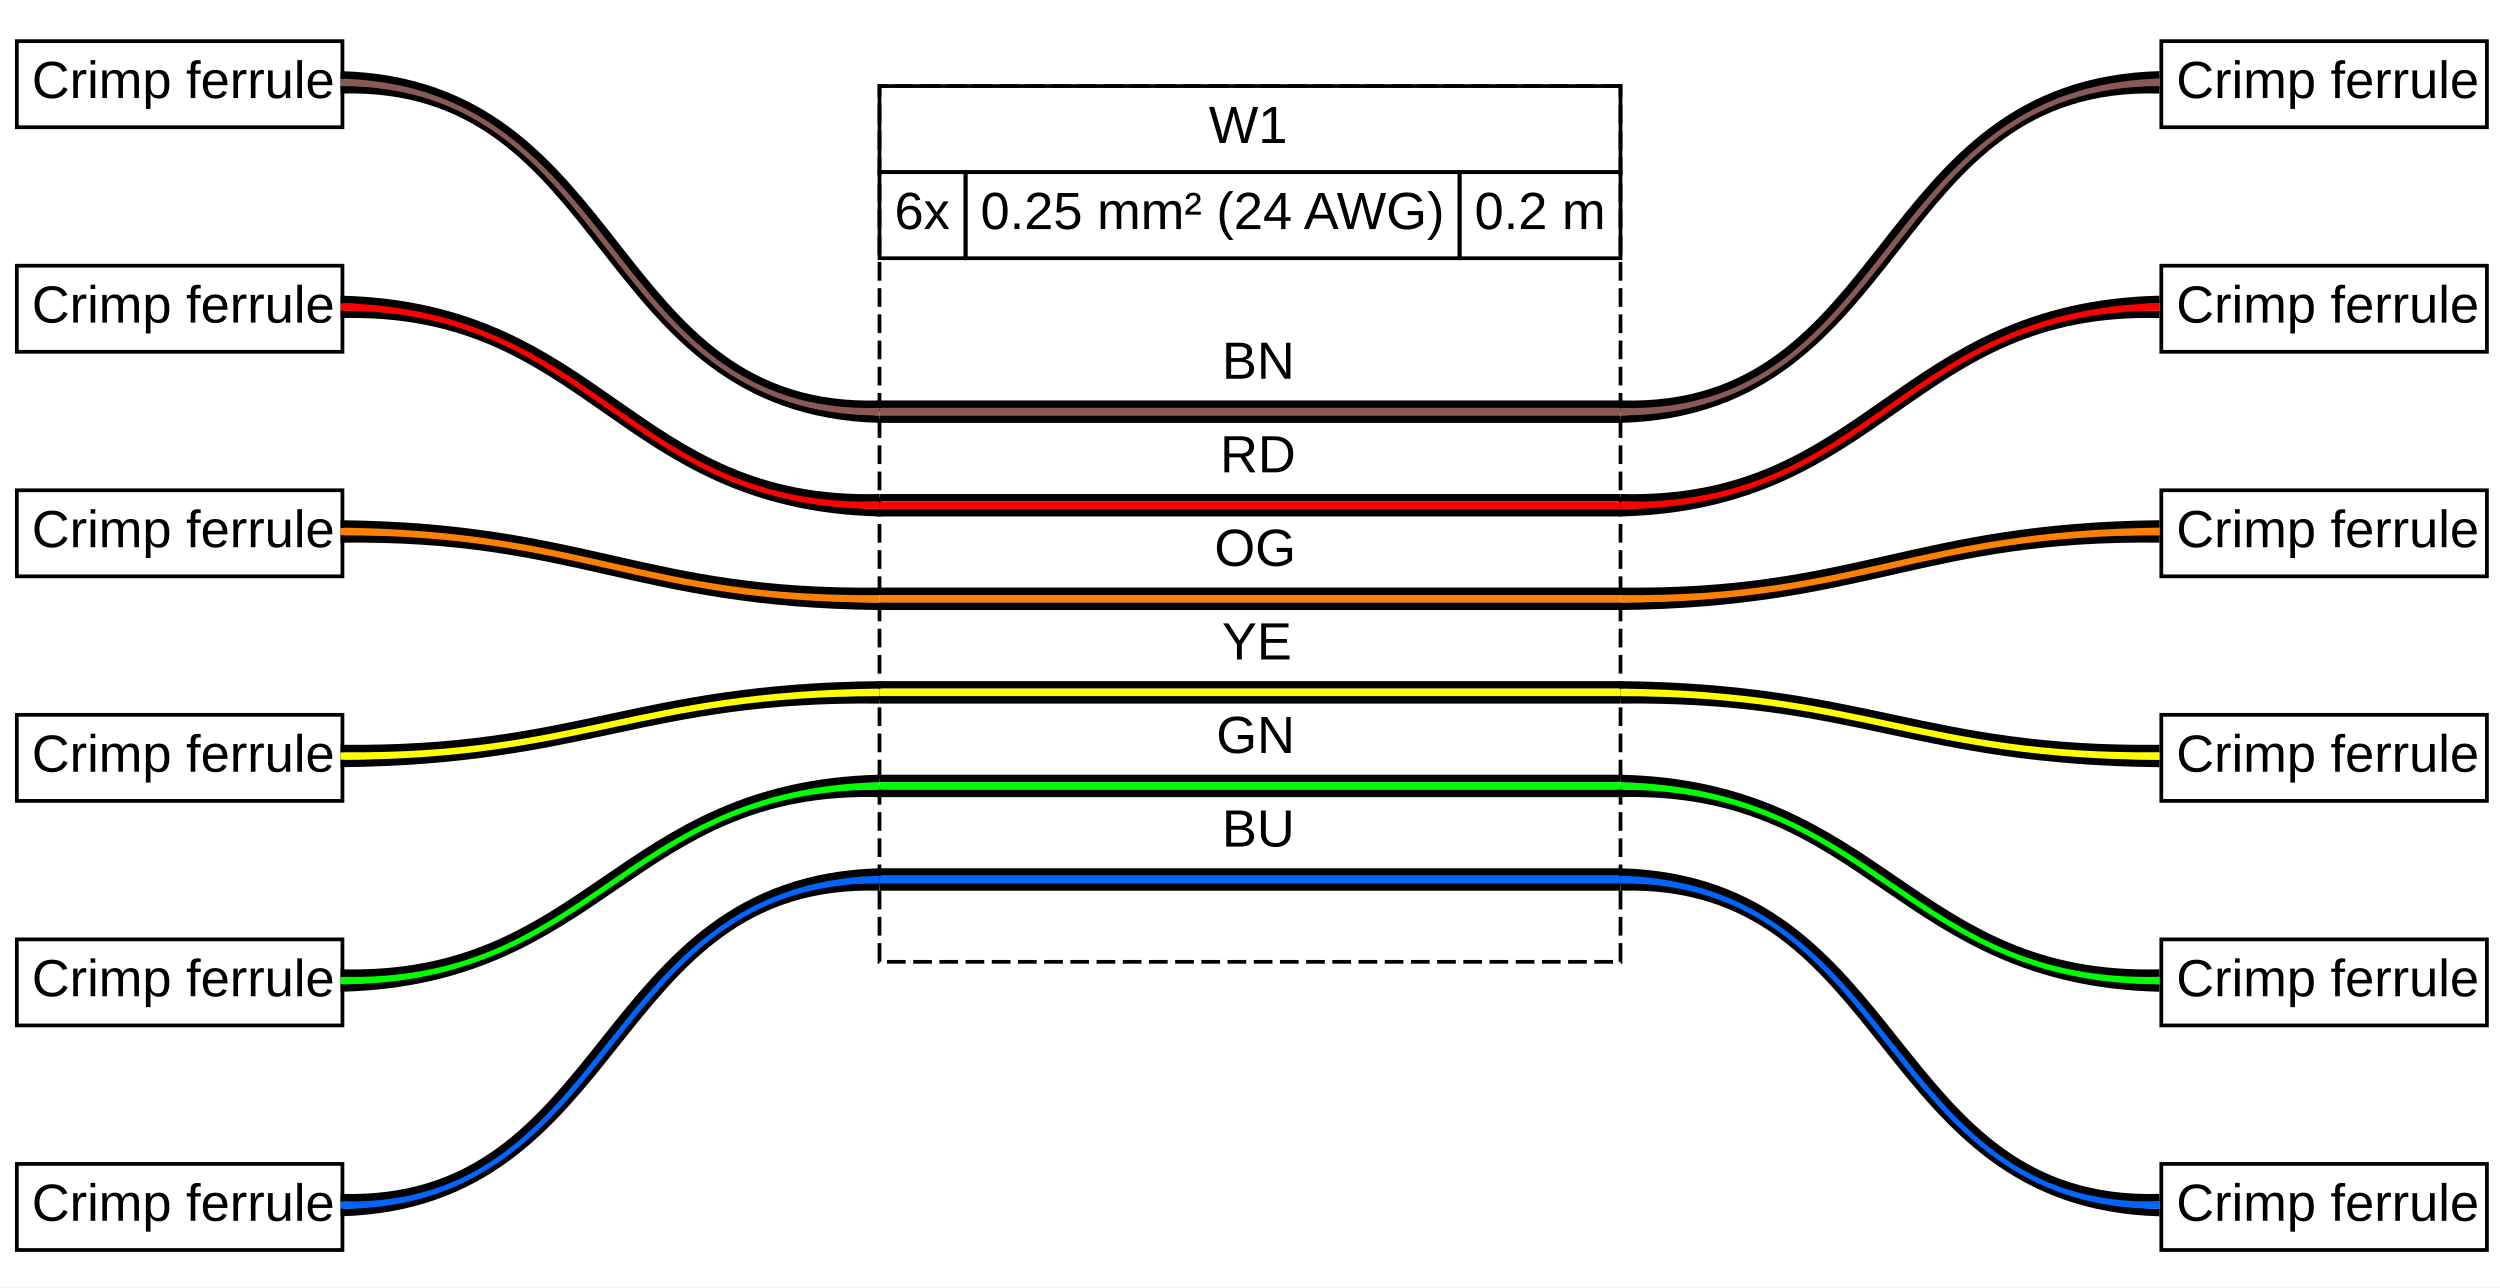
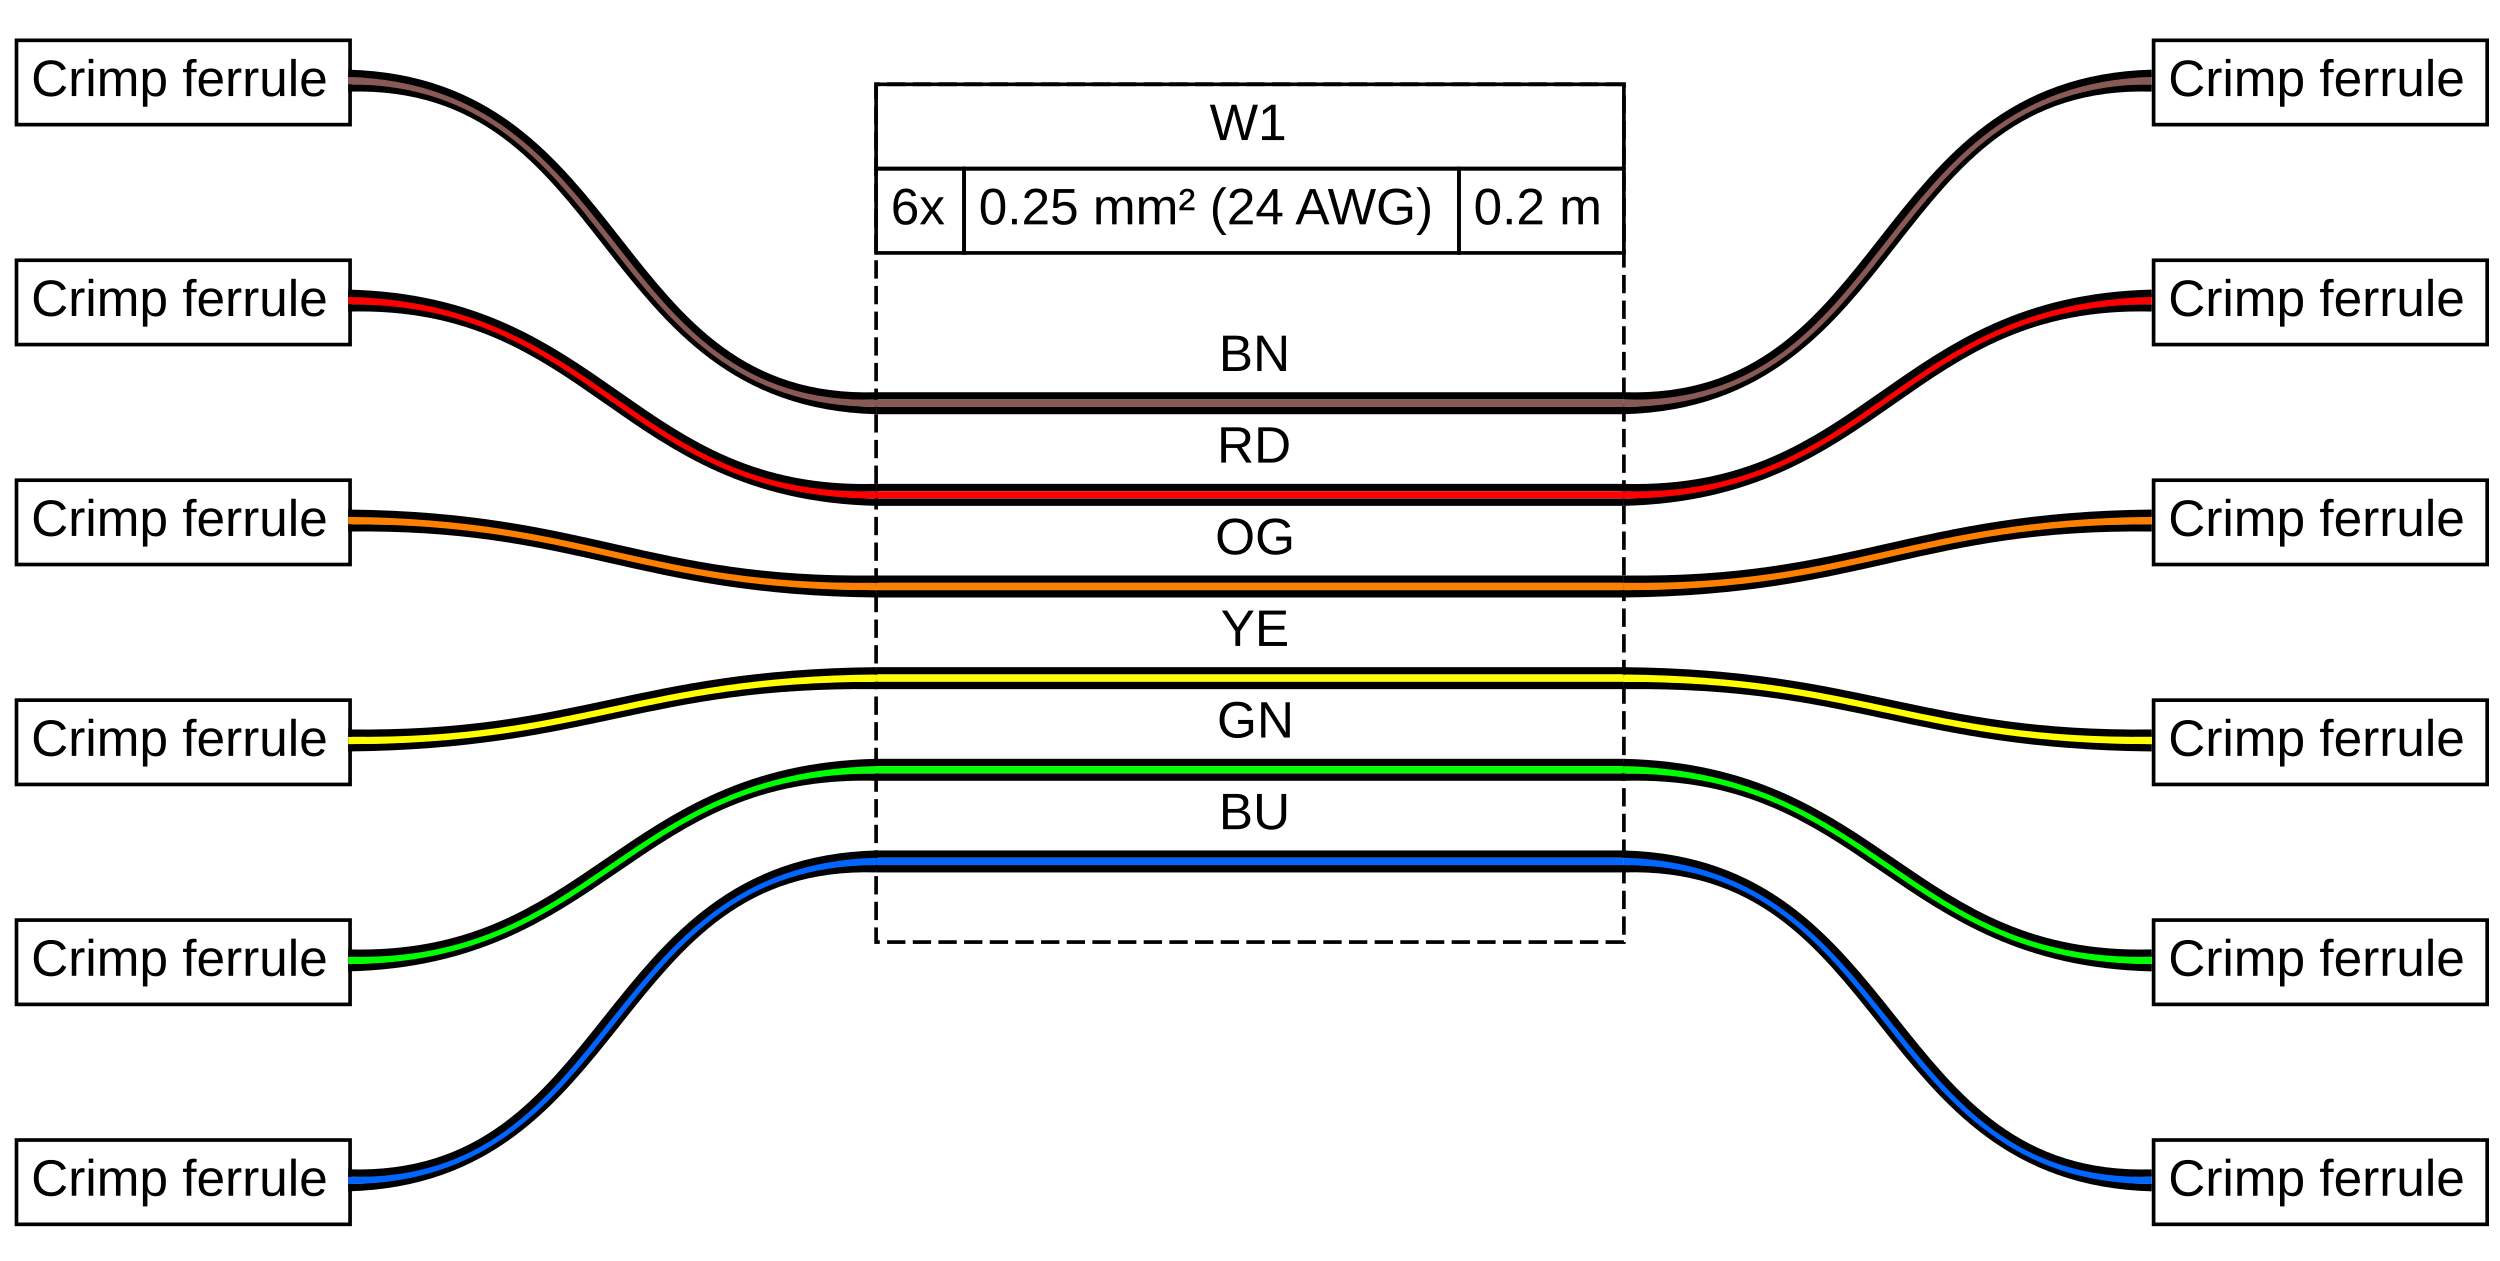
- <svg xmlns="http://www.w3.org/2000/svg" width="668pt" height="344pt" viewBox="0.00 0.00 668.00 344.00">
+ <svg xmlns="http://www.w3.org/2000/svg" width="682pt" height="344pt" viewBox="0.00 0.00 682.00 344.00">
  <g id="graph0" class="graph" transform="scale(1 1) rotate(0) translate(4 340)">
-     <polygon fill="white" stroke="transparent" points="-4,4 -4,-340 664,-340 664,4 -4,4" />
+     <polygon fill="#ffffff" stroke="transparent" points="-4,4 -4,-340 678,-340 678,4 -4,4" />
    <g id="node1" class="node">
-       <polygon fill="white" stroke="transparent" points="87,-336 0,-336 0,-300 87,-300 87,-336" />
-       <polygon fill="none" stroke="black" points="0.5,-306 0.5,-329 87.5,-329 87.5,-306 0.5,-306" />
-       <text text-anchor="start" x="4.5" y="-313.8" font-family="arial" font-size="14.00">Crimp ferrule</text>
+       <polygon fill="#ffffff" stroke="transparent" points="91,-336 0,-336 0,-300 91,-300 91,-336" />
+       <polygon fill="none" stroke="#000000" points=".5,-306 .5,-329 91.5,-329 91.5,-306 .5,-306" />
+       <text text-anchor="start" x="4.5" y="-313.8" font-family="arial" font-size="14.00" fill="#000000">Crimp ferrule</text>
    </g>
    <g id="node13" class="node">
-       <polygon fill="white" stroke="black" stroke-dasharray="5,2" points="429,-317 231,-317 231,-83 429,-83 429,-317" />
-       <polygon fill="none" stroke="black" points="231,-294 231,-317 429,-317 429,-294 231,-294" />
-       <text text-anchor="start" x="319" y="-301.8" font-family="arial" font-size="14.00">W1</text>
-       <polygon fill="none" stroke="black" points="231,-271 231,-294 254,-294 254,-271 231,-271" />
-       <text text-anchor="start" x="235" y="-278.8" font-family="arial" font-size="14.00">6x</text>
-       <polygon fill="none" stroke="black" points="254,-271 254,-294 386,-294 386,-271 254,-271" />
-       <text text-anchor="start" x="258" y="-278.8" font-family="arial" font-size="14.00">0.25 mm² (24 AWG)</text>
-       <polygon fill="none" stroke="black" points="386,-271 386,-294 429,-294 429,-271 386,-271" />
-       <text text-anchor="start" x="390" y="-278.8" font-family="arial" font-size="14.00">0.2 m</text>
-       <text text-anchor="start" x="259.5" y="-257.8" font-family="arial" font-size="14.00"> </text>
-       <text text-anchor="start" x="322.5" y="-238.8" font-family="arial" font-size="14.00">BN</text>
-       <polygon fill="#000000" stroke="transparent" points="231,-231 231,-233 429,-233 429,-231 231,-231" />
-       <polygon fill="#895956" stroke="transparent" points="231,-229 231,-231 429,-231 429,-229 231,-229" />
-       <polygon fill="#000000" stroke="transparent" points="231,-227 231,-229 429,-229 429,-227 231,-227" />
-       <text text-anchor="start" x="322" y="-213.8" font-family="arial" font-size="14.00">RD</text>
-       <polygon fill="#000000" stroke="transparent" points="231,-206 231,-208 429,-208 429,-206 231,-206" />
-       <polygon fill="#ff0000" stroke="transparent" points="231,-204 231,-206 429,-206 429,-204 231,-204" />
-       <polygon fill="#000000" stroke="transparent" points="231,-202 231,-204 429,-204 429,-202 231,-202" />
-       <text text-anchor="start" x="320.5" y="-188.8" font-family="arial" font-size="14.00">OG</text>
-       <polygon fill="#000000" stroke="transparent" points="231,-181 231,-183 429,-183 429,-181 231,-181" />
-       <polygon fill="#ff8000" stroke="transparent" points="231,-179 231,-181 429,-181 429,-179 231,-179" />
-       <polygon fill="#000000" stroke="transparent" points="231,-177 231,-179 429,-179 429,-177 231,-177" />
-       <text text-anchor="start" x="322.5" y="-163.8" font-family="arial" font-size="14.00">YE</text>
-       <polygon fill="#000000" stroke="transparent" points="231,-156 231,-158 429,-158 429,-156 231,-156" />
-       <polygon fill="#ffff00" stroke="transparent" points="231,-154 231,-156 429,-156 429,-154 231,-154" />
-       <polygon fill="#000000" stroke="transparent" points="231,-152 231,-154 429,-154 429,-152 231,-152" />
-       <text text-anchor="start" x="321" y="-138.8" font-family="arial" font-size="14.00">GN</text>
-       <polygon fill="#000000" stroke="transparent" points="231,-131 231,-133 429,-133 429,-131 231,-131" />
-       <polygon fill="#00ff00" stroke="transparent" points="231,-129 231,-131 429,-131 429,-129 231,-129" />
-       <polygon fill="#000000" stroke="transparent" points="231,-127 231,-129 429,-129 429,-127 231,-127" />
-       <text text-anchor="start" x="322.5" y="-113.8" font-family="arial" font-size="14.00">BU</text>
-       <polygon fill="#000000" stroke="transparent" points="231,-106 231,-108 429,-108 429,-106 231,-106" />
-       <polygon fill="#0066ff" stroke="transparent" points="231,-104 231,-106 429,-106 429,-104 231,-104" />
-       <polygon fill="#000000" stroke="transparent" points="231,-102 231,-104 429,-104 429,-102 231,-102" />
-       <text text-anchor="start" x="259.5" y="-88.8" font-family="arial" font-size="14.00"> </text>
+       <polygon fill="#ffffff" stroke="#000000" stroke-dasharray="5,2" points="439,-317 235,-317 235,-83 439,-83 439,-317" />
+       <polygon fill="none" stroke="#000000" points="235,-294 235,-317 439,-317 439,-294 235,-294" />
+       <text text-anchor="start" x="326" y="-301.8" font-family="arial" font-size="14.00" fill="#000000">W1</text>
+       <polygon fill="none" stroke="#000000" points="235,-271 235,-294 259,-294 259,-271 235,-271" />
+       <text text-anchor="start" x="239" y="-278.8" font-family="arial" font-size="14.00" fill="#000000">6x</text>
+       <polygon fill="none" stroke="#000000" points="259,-271 259,-294 394,-294 394,-271 259,-271" />
+       <text text-anchor="start" x="263" y="-278.8" font-family="arial" font-size="14.00" fill="#000000">0.25 mm² (24 AWG)</text>
+       <polygon fill="none" stroke="#000000" points="394,-271 394,-294 439,-294 439,-271 394,-271" />
+       <text text-anchor="start" x="398" y="-278.8" font-family="arial" font-size="14.00" fill="#000000">0.2 m</text>
+       <text text-anchor="start" x="264.5" y="-257.8" font-family="arial" font-size="14.00" fill="#000000"> </text>
+       <text text-anchor="start" x="328.5" y="-238.8" font-family="arial" font-size="14.00" fill="#000000">BN</text>
+       <polygon fill="#000000" stroke="transparent" points="235,-231 235,-233 439,-233 439,-231 235,-231" />
+       <polygon fill="#895956" stroke="transparent" points="235,-229 235,-231 439,-231 439,-229 235,-229" />
+       <polygon fill="#000000" stroke="transparent" points="235,-227 235,-229 439,-229 439,-227 235,-227" />
+       <text text-anchor="start" x="328" y="-213.8" font-family="arial" font-size="14.00" fill="#000000">RD</text>
+       <polygon fill="#000000" stroke="transparent" points="235,-206 235,-208 439,-208 439,-206 235,-206" />
+       <polygon fill="#ff0000" stroke="transparent" points="235,-204 235,-206 439,-206 439,-204 235,-204" />
+       <polygon fill="#000000" stroke="transparent" points="235,-202 235,-204 439,-204 439,-202 235,-202" />
+       <text text-anchor="start" x="327.5" y="-188.8" font-family="arial" font-size="14.00" fill="#000000">OG</text>
+       <polygon fill="#000000" stroke="transparent" points="235,-181 235,-183 439,-183 439,-181 235,-181" />
+       <polygon fill="#ff8000" stroke="transparent" points="235,-179 235,-181 439,-181 439,-179 235,-179" />
+       <polygon fill="#000000" stroke="transparent" points="235,-177 235,-179 439,-179 439,-177 235,-177" />
+       <text text-anchor="start" x="329" y="-163.8" font-family="arial" font-size="14.00" fill="#000000">YE</text>
+       <polygon fill="#000000" stroke="transparent" points="235,-156 235,-158 439,-158 439,-156 235,-156" />
+       <polygon fill="#ffff00" stroke="transparent" points="235,-154 235,-156 439,-156 439,-154 235,-154" />
+       <polygon fill="#000000" stroke="transparent" points="235,-152 235,-154 439,-154 439,-152 235,-152" />
+       <text text-anchor="start" x="328" y="-138.8" font-family="arial" font-size="14.00" fill="#000000">GN</text>
+       <polygon fill="#000000" stroke="transparent" points="235,-131 235,-133 439,-133 439,-131 235,-131" />
+       <polygon fill="#00ff00" stroke="transparent" points="235,-129 235,-131 439,-131 439,-129 235,-129" />
+       <polygon fill="#000000" stroke="transparent" points="235,-127 235,-129 439,-129 439,-127 235,-127" />
+       <text text-anchor="start" x="328.5" y="-113.8" font-family="arial" font-size="14.00" fill="#000000">BU</text>
+       <polygon fill="#000000" stroke="transparent" points="235,-106 235,-108 439,-108 439,-106 235,-106" />
+       <polygon fill="#0066ff" stroke="transparent" points="235,-104 235,-106 439,-106 439,-104 235,-104" />
+       <polygon fill="#000000" stroke="transparent" points="235,-102 235,-104 439,-104 439,-102 235,-102" />
+       <text text-anchor="start" x="264.5" y="-88.8" font-family="arial" font-size="14.00" fill="#000000"> </text>
    </g>
    <g id="edge1" class="edge">
-       <path fill="none" stroke="#000000" stroke-width="2" d="M87,-316C160.01,-318.14 154,-230.14 231,-228" />
-       <path fill="none" stroke="#895956" stroke-width="2" d="M87,-318C162,-318 156,-230 231,-230" />
-       <path fill="none" stroke="#000000" stroke-width="2" d="M87,-320C164,-317.86 157.99,-229.86 231,-232" />
+       <path fill="none" stroke="#000000" stroke-width="2" d="M91,-316C164.009,-318.136 158,-230.136 235,-228" />
+       <path fill="none" stroke="#895956" stroke-width="2" d="M91,-318C166.005,-318 159.995,-230 235,-230" />
+       <path fill="none" stroke="#000000" stroke-width="2" d="M91,-320C168,-317.864 161.991,-229.864 235,-232" />
    </g>
    <g id="node2" class="node">
-       <polygon fill="white" stroke="transparent" points="87,-276 0,-276 0,-240 87,-240 87,-276" />
-       <polygon fill="none" stroke="black" points="0.5,-246 0.5,-269 87.5,-269 87.5,-246 0.5,-246" />
-       <text text-anchor="start" x="4.5" y="-253.8" font-family="arial" font-size="14.00">Crimp ferrule</text>
+       <polygon fill="#ffffff" stroke="transparent" points="91,-276 0,-276 0,-240 91,-240 91,-276" />
+       <polygon fill="none" stroke="#000000" points=".5,-246 .5,-269 91.5,-269 91.5,-246 .5,-246" />
+       <text text-anchor="start" x="4.5" y="-253.8" font-family="arial" font-size="14.00" fill="#000000">Crimp ferrule</text>
    </g>
    <g id="edge3" class="edge">
-       <path fill="none" stroke="#000000" stroke-width="2" d="M87,-256C153.22,-257.72 160.82,-204.72 231,-203" />
-       <path fill="none" stroke="#ff0000" stroke-width="2" d="M87,-258C155.2,-258 162.8,-205 231,-205" />
-       <path fill="none" stroke="#000000" stroke-width="2" d="M87,-260C157.18,-258.28 164.78,-205.28 231,-207" />
+       <path fill="none" stroke="#000000" stroke-width="2" d="M91,-256C157.218,-257.716 164.823,-204.716 235,-203" />
+       <path fill="none" stroke="#ff0000" stroke-width="2" d="M91,-258C159.197,-258 166.803,-205 235,-205" />
+       <path fill="none" stroke="#000000" stroke-width="2" d="M91,-260C161.177,-258.284 168.782,-205.284 235,-207" />
    </g>
    <g id="node3" class="node">
-       <polygon fill="white" stroke="transparent" points="87,-216 0,-216 0,-180 87,-180 87,-216" />
-       <polygon fill="none" stroke="black" points="0.5,-186 0.5,-209 87.5,-209 87.5,-186 0.5,-186" />
-       <text text-anchor="start" x="4.5" y="-193.8" font-family="arial" font-size="14.00">Crimp ferrule</text>
+       <polygon fill="#ffffff" stroke="transparent" points="91,-216 0,-216 0,-180 91,-180 91,-216" />
+       <polygon fill="none" stroke="#000000" points=".5,-186 .5,-209 91.5,-209 91.5,-186 .5,-186" />
+       <text text-anchor="start" x="4.5" y="-193.8" font-family="arial" font-size="14.00" fill="#000000">Crimp ferrule</text>
    </g>
    <g id="edge5" class="edge">
-       <path fill="none" stroke="#000000" stroke-width="2" d="M87,-196C149.96,-196.72 164.97,-178.72 231,-178" />
-       <path fill="none" stroke="#ff8000" stroke-width="2" d="M87,-198C151.5,-198 166.5,-180 231,-180" />
-       <path fill="none" stroke="#000000" stroke-width="2" d="M87,-200C153.03,-199.28 168.04,-181.28 231,-182" />
+       <path fill="none" stroke="#000000" stroke-width="2" d="M91,-196C153.962,-196.719 168.966,-178.719 235,-178" />
+       <path fill="none" stroke="#ff8000" stroke-width="2" d="M91,-198C155.498,-198 170.502,-180 235,-180" />
+       <path fill="none" stroke="#000000" stroke-width="2" d="M91,-200C157.034,-199.281 172.038,-181.281 235,-182" />
    </g>
    <g id="node4" class="node">
-       <polygon fill="white" stroke="transparent" points="87,-156 0,-156 0,-120 87,-120 87,-156" />
-       <polygon fill="none" stroke="black" points="0.5,-126 0.5,-149 87.5,-149 87.5,-126 0.5,-126" />
-       <text text-anchor="start" x="4.5" y="-133.8" font-family="arial" font-size="14.00">Crimp ferrule</text>
+       <polygon fill="#ffffff" stroke="transparent" points="91,-156 0,-156 0,-120 91,-120 91,-156" />
+       <polygon fill="none" stroke="#000000" points=".5,-126 .5,-149 91.5,-149 91.5,-126 .5,-126" />
+       <text text-anchor="start" x="4.5" y="-133.8" font-family="arial" font-size="14.00" fill="#000000">Crimp ferrule</text>
    </g>
    <g id="edge7" class="edge">
-       <path fill="none" stroke="#000000" stroke-width="2" d="M87,-136C152.94,-136.67 168.05,-153.67 231,-153" />
-       <path fill="none" stroke="#ffff00" stroke-width="2" d="M87,-138C151.44,-138 166.56,-155 231,-155" />
-       <path fill="none" stroke="#000000" stroke-width="2" d="M87,-140C149.95,-139.33 165.06,-156.33 231,-157" />
+       <path fill="none" stroke="#000000" stroke-width="2" d="M91,-136C156.939,-136.671 172.05,-153.671 235,-153" />
+       <path fill="none" stroke="#ffff00" stroke-width="2" d="M91,-138C155.444,-138 170.556,-155 235,-155" />
+       <path fill="none" stroke="#000000" stroke-width="2" d="M91,-140C153.95,-139.329 169.061,-156.329 235,-157" />
    </g>
    <g id="node5" class="node">
-       <polygon fill="white" stroke="transparent" points="87,-96 0,-96 0,-60 87,-60 87,-96" />
-       <polygon fill="none" stroke="black" points="0.5,-66 0.5,-89 87.5,-89 87.5,-66 0.5,-66" />
-       <text text-anchor="start" x="4.5" y="-73.8" font-family="arial" font-size="14.00">Crimp ferrule</text>
+       <polygon fill="#ffffff" stroke="transparent" points="91,-96 0,-96 0,-60 91,-60 91,-96" />
+       <polygon fill="none" stroke="#000000" points=".5,-66 .5,-89 91.5,-89 91.5,-66 .5,-66" />
+       <text text-anchor="start" x="4.5" y="-73.8" font-family="arial" font-size="14.00" fill="#000000">Crimp ferrule</text>
    </g>
    <g id="edge9" class="edge">
-       <path fill="none" stroke="#000000" stroke-width="2" d="M87,-76C157.02,-77.7 164.93,-129.7 231,-128" />
-       <path fill="none" stroke="#00ff00" stroke-width="2" d="M87,-78C155.05,-78 162.95,-130 231,-130" />
-       <path fill="none" stroke="#000000" stroke-width="2" d="M87,-80C153.07,-78.3 160.98,-130.3 231,-132" />
+       <path fill="none" stroke="#000000" stroke-width="2" d="M91,-76C161.022,-77.699 168.932,-129.699 235,-128" />
+       <path fill="none" stroke="#00ff00" stroke-width="2" d="M91,-78C159.045,-78 166.955,-130 235,-130" />
+       <path fill="none" stroke="#000000" stroke-width="2" d="M91,-80C157.068,-78.301 164.978,-130.301 235,-132" />
    </g>
    <g id="node6" class="node">
-       <polygon fill="white" stroke="transparent" points="87,-36 0,-36 0,0 87,0 87,-36" />
-       <polygon fill="none" stroke="black" points="0.5,-6 0.5,-29 87.5,-29 87.5,-6 0.5,-6" />
-       <text text-anchor="start" x="4.5" y="-13.8" font-family="arial" font-size="14.00">Crimp ferrule</text>
+       <polygon fill="#ffffff" stroke="transparent" points="91,-36 0,-36 0,0 91,0 91,-36" />
+       <polygon fill="none" stroke="#000000" points=".5,-6 .5,-29 91.5,-29 91.5,-6 .5,-6" />
+       <text text-anchor="start" x="4.5" y="-13.8" font-family="arial" font-size="14.00" fill="#000000">Crimp ferrule</text>
    </g>
    <g id="edge11" class="edge">
-       <path fill="none" stroke="#000000" stroke-width="2" d="M87,-16C163.77,-18.13 158.22,-105.13 231,-103" />
-       <path fill="none" stroke="#0066ff" stroke-width="2" d="M87,-18C161.77,-18 156.23,-105 231,-105" />
-       <path fill="none" stroke="#000000" stroke-width="2" d="M87,-20C159.78,-17.87 154.23,-104.87 231,-107" />
+       <path fill="none" stroke="#000000" stroke-width="2" d="M91,-16C167.77,-18.127 162.222,-105.127 235,-103" />
+       <path fill="none" stroke="#0066ff" stroke-width="2" d="M91,-18C165.774,-18 160.226,-105 235,-105" />
+       <path fill="none" stroke="#000000" stroke-width="2" d="M91,-20C163.778,-17.873 158.23,-104.873 235,-107" />
    </g>
    <g id="node7" class="node">
-       <polygon fill="white" stroke="transparent" points="660,-336 573,-336 573,-300 660,-300 660,-336" />
-       <polygon fill="none" stroke="black" points="573.5,-306 573.5,-329 660.5,-329 660.5,-306 573.5,-306" />
-       <text text-anchor="start" x="577.5" y="-313.8" font-family="arial" font-size="14.00">Crimp ferrule</text>
+       <polygon fill="#ffffff" stroke="transparent" points="674,-336 583,-336 583,-300 674,-300 674,-336" />
+       <polygon fill="none" stroke="#000000" points="583.5,-306 583.5,-329 674.5,-329 674.5,-306 583.5,-306" />
+       <text text-anchor="start" x="587.5" y="-313.8" font-family="arial" font-size="14.00" fill="#000000">Crimp ferrule</text>
    </g>
    <g id="node8" class="node">
-       <polygon fill="white" stroke="transparent" points="660,-276 573,-276 573,-240 660,-240 660,-276" />
-       <polygon fill="none" stroke="black" points="573.5,-246 573.5,-269 660.5,-269 660.5,-246 573.5,-246" />
-       <text text-anchor="start" x="577.5" y="-253.8" font-family="arial" font-size="14.00">Crimp ferrule</text>
+       <polygon fill="#ffffff" stroke="transparent" points="674,-276 583,-276 583,-240 674,-240 674,-276" />
+       <polygon fill="none" stroke="#000000" points="583.5,-246 583.5,-269 674.5,-269 674.5,-246 583.5,-246" />
+       <text text-anchor="start" x="587.5" y="-253.8" font-family="arial" font-size="14.00" fill="#000000">Crimp ferrule</text>
    </g>
    <g id="node9" class="node">
-       <polygon fill="white" stroke="transparent" points="660,-216 573,-216 573,-180 660,-180 660,-216" />
-       <polygon fill="none" stroke="black" points="573.5,-186 573.5,-209 660.5,-209 660.5,-186 573.5,-186" />
-       <text text-anchor="start" x="577.5" y="-193.8" font-family="arial" font-size="14.00">Crimp ferrule</text>
+       <polygon fill="#ffffff" stroke="transparent" points="674,-216 583,-216 583,-180 674,-180 674,-216" />
+       <polygon fill="none" stroke="#000000" points="583.5,-186 583.5,-209 674.5,-209 674.5,-186 583.5,-186" />
+       <text text-anchor="start" x="587.5" y="-193.8" font-family="arial" font-size="14.00" fill="#000000">Crimp ferrule</text>
    </g>
    <g id="node10" class="node">
-       <polygon fill="white" stroke="transparent" points="660,-156 573,-156 573,-120 660,-120 660,-156" />
-       <polygon fill="none" stroke="black" points="573.5,-126 573.5,-149 660.5,-149 660.5,-126 573.5,-126" />
-       <text text-anchor="start" x="577.5" y="-133.8" font-family="arial" font-size="14.00">Crimp ferrule</text>
+       <polygon fill="#ffffff" stroke="transparent" points="674,-156 583,-156 583,-120 674,-120 674,-156" />
+       <polygon fill="none" stroke="#000000" points="583.5,-126 583.5,-149 674.5,-149 674.5,-126 583.5,-126" />
+       <text text-anchor="start" x="587.5" y="-133.8" font-family="arial" font-size="14.00" fill="#000000">Crimp ferrule</text>
    </g>
    <g id="node11" class="node">
-       <polygon fill="white" stroke="transparent" points="660,-96 573,-96 573,-60 660,-60 660,-96" />
-       <polygon fill="none" stroke="black" points="573.5,-66 573.5,-89 660.5,-89 660.5,-66 573.5,-66" />
-       <text text-anchor="start" x="577.5" y="-73.8" font-family="arial" font-size="14.00">Crimp ferrule</text>
+       <polygon fill="#ffffff" stroke="transparent" points="674,-96 583,-96 583,-60 674,-60 674,-96" />
+       <polygon fill="none" stroke="#000000" points="583.5,-66 583.5,-89 674.5,-89 674.5,-66 583.5,-66" />
+       <text text-anchor="start" x="587.5" y="-73.8" font-family="arial" font-size="14.00" fill="#000000">Crimp ferrule</text>
    </g>
    <g id="node12" class="node">
-       <polygon fill="white" stroke="transparent" points="660,-36 573,-36 573,0 660,0 660,-36" />
-       <polygon fill="none" stroke="black" points="573.5,-6 573.5,-29 660.5,-29 660.5,-6 573.5,-6" />
-       <text text-anchor="start" x="577.5" y="-13.8" font-family="arial" font-size="14.00">Crimp ferrule</text>
+       <polygon fill="#ffffff" stroke="transparent" points="674,-36 583,-36 583,0 674,0 674,-36" />
+       <polygon fill="none" stroke="#000000" points="583.5,-6 583.5,-29 674.5,-29 674.5,-6 583.5,-6" />
+       <text text-anchor="start" x="587.5" y="-13.8" font-family="arial" font-size="14.00" fill="#000000">Crimp ferrule</text>
    </g>
    <g id="edge2" class="edge">
-       <path fill="none" stroke="#000000" stroke-width="2" d="M429,-228C506,-230.14 499.99,-318.14 573,-316" />
-       <path fill="none" stroke="#895956" stroke-width="2" d="M429,-230C504,-230 498,-318 573,-318" />
-       <path fill="none" stroke="#000000" stroke-width="2" d="M429,-232C502.01,-229.86 496,-317.86 573,-320" />
+       <path fill="none" stroke="#000000" stroke-width="2" d="M439,-228C516,-230.136 509.991,-318.136 583,-316" />
+       <path fill="none" stroke="#895956" stroke-width="2" d="M439,-230C514.005,-230 507.995,-318 583,-318" />
+       <path fill="none" stroke="#000000" stroke-width="2" d="M439,-232C512.009,-229.864 506,-317.864 583,-320" />
    </g>
    <g id="edge4" class="edge">
-       <path fill="none" stroke="#000000" stroke-width="2" d="M429,-203C499.18,-204.72 506.78,-257.72 573,-256" />
-       <path fill="none" stroke="#ff0000" stroke-width="2" d="M429,-205C497.2,-205 504.8,-258 573,-258" />
-       <path fill="none" stroke="#000000" stroke-width="2" d="M429,-207C495.22,-205.28 502.82,-258.28 573,-260" />
+       <path fill="none" stroke="#000000" stroke-width="2" d="M439,-203C509.177,-204.716 516.783,-257.716 583,-256" />
+       <path fill="none" stroke="#ff0000" stroke-width="2" d="M439,-205C507.197,-205 514.803,-258 583,-258" />
+       <path fill="none" stroke="#000000" stroke-width="2" d="M439,-207C505.217,-205.284 512.823,-258.284 583,-260" />
    </g>
    <g id="edge6" class="edge">
-       <path fill="none" stroke="#000000" stroke-width="2" d="M429,-178C495.03,-178.72 510.04,-196.72 573,-196" />
-       <path fill="none" stroke="#ff8000" stroke-width="2" d="M429,-180C493.5,-180 508.5,-198 573,-198" />
-       <path fill="none" stroke="#000000" stroke-width="2" d="M429,-182C491.96,-181.28 506.97,-199.28 573,-200" />
+       <path fill="none" stroke="#000000" stroke-width="2" d="M439,-178C505.034,-178.719 520.038,-196.719 583,-196" />
+       <path fill="none" stroke="#ff8000" stroke-width="2" d="M439,-180C503.498,-180 518.502,-198 583,-198" />
+       <path fill="none" stroke="#000000" stroke-width="2" d="M439,-182C501.962,-181.281 516.966,-199.281 583,-200" />
    </g>
    <g id="edge8" class="edge">
-       <path fill="none" stroke="#000000" stroke-width="2" d="M429,-153C491.95,-153.67 507.06,-136.67 573,-136" />
-       <path fill="none" stroke="#ffff00" stroke-width="2" d="M429,-155C493.44,-155 508.56,-138 573,-138" />
-       <path fill="none" stroke="#000000" stroke-width="2" d="M429,-157C494.94,-156.33 510.05,-139.33 573,-140" />
+       <path fill="none" stroke="#000000" stroke-width="2" d="M439,-153C501.95,-153.671 517.061,-136.671 583,-136" />
+       <path fill="none" stroke="#ffff00" stroke-width="2" d="M439,-155C503.444,-155 518.556,-138 583,-138" />
+       <path fill="none" stroke="#000000" stroke-width="2" d="M439,-157C504.939,-156.329 520.05,-139.329 583,-140" />
    </g>
    <g id="edge10" class="edge">
-       <path fill="none" stroke="#000000" stroke-width="2" d="M429,-128C495.07,-129.7 502.98,-77.7 573,-76" />
-       <path fill="none" stroke="#00ff00" stroke-width="2" d="M429,-130C497.05,-130 504.95,-78 573,-78" />
-       <path fill="none" stroke="#000000" stroke-width="2" d="M429,-132C499.02,-130.3 506.93,-78.3 573,-80" />
+       <path fill="none" stroke="#000000" stroke-width="2" d="M439,-128C505.068,-129.699 512.978,-77.699 583,-76" />
+       <path fill="none" stroke="#00ff00" stroke-width="2" d="M439,-130C507.045,-130 514.955,-78 583,-78" />
+       <path fill="none" stroke="#000000" stroke-width="2" d="M439,-132C509.022,-130.301 516.932,-78.301 583,-80" />
    </g>
    <g id="edge12" class="edge">
-       <path fill="none" stroke="#000000" stroke-width="2" d="M429,-103C501.78,-105.13 496.23,-18.13 573,-16" />
-       <path fill="none" stroke="#0066ff" stroke-width="2" d="M429,-105C503.77,-105 498.23,-18 573,-18" />
-       <path fill="none" stroke="#000000" stroke-width="2" d="M429,-107C505.77,-104.87 500.22,-17.87 573,-20" />
+       <path fill="none" stroke="#000000" stroke-width="2" d="M439,-103C511.778,-105.127 506.23,-18.127 583,-16" />
+       <path fill="none" stroke="#0066ff" stroke-width="2" d="M439,-105C513.774,-105 508.226,-18 583,-18" />
+       <path fill="none" stroke="#000000" stroke-width="2" d="M439,-107C515.77,-104.873 510.222,-17.873 583,-20" />
    </g>
  </g>
</svg>
